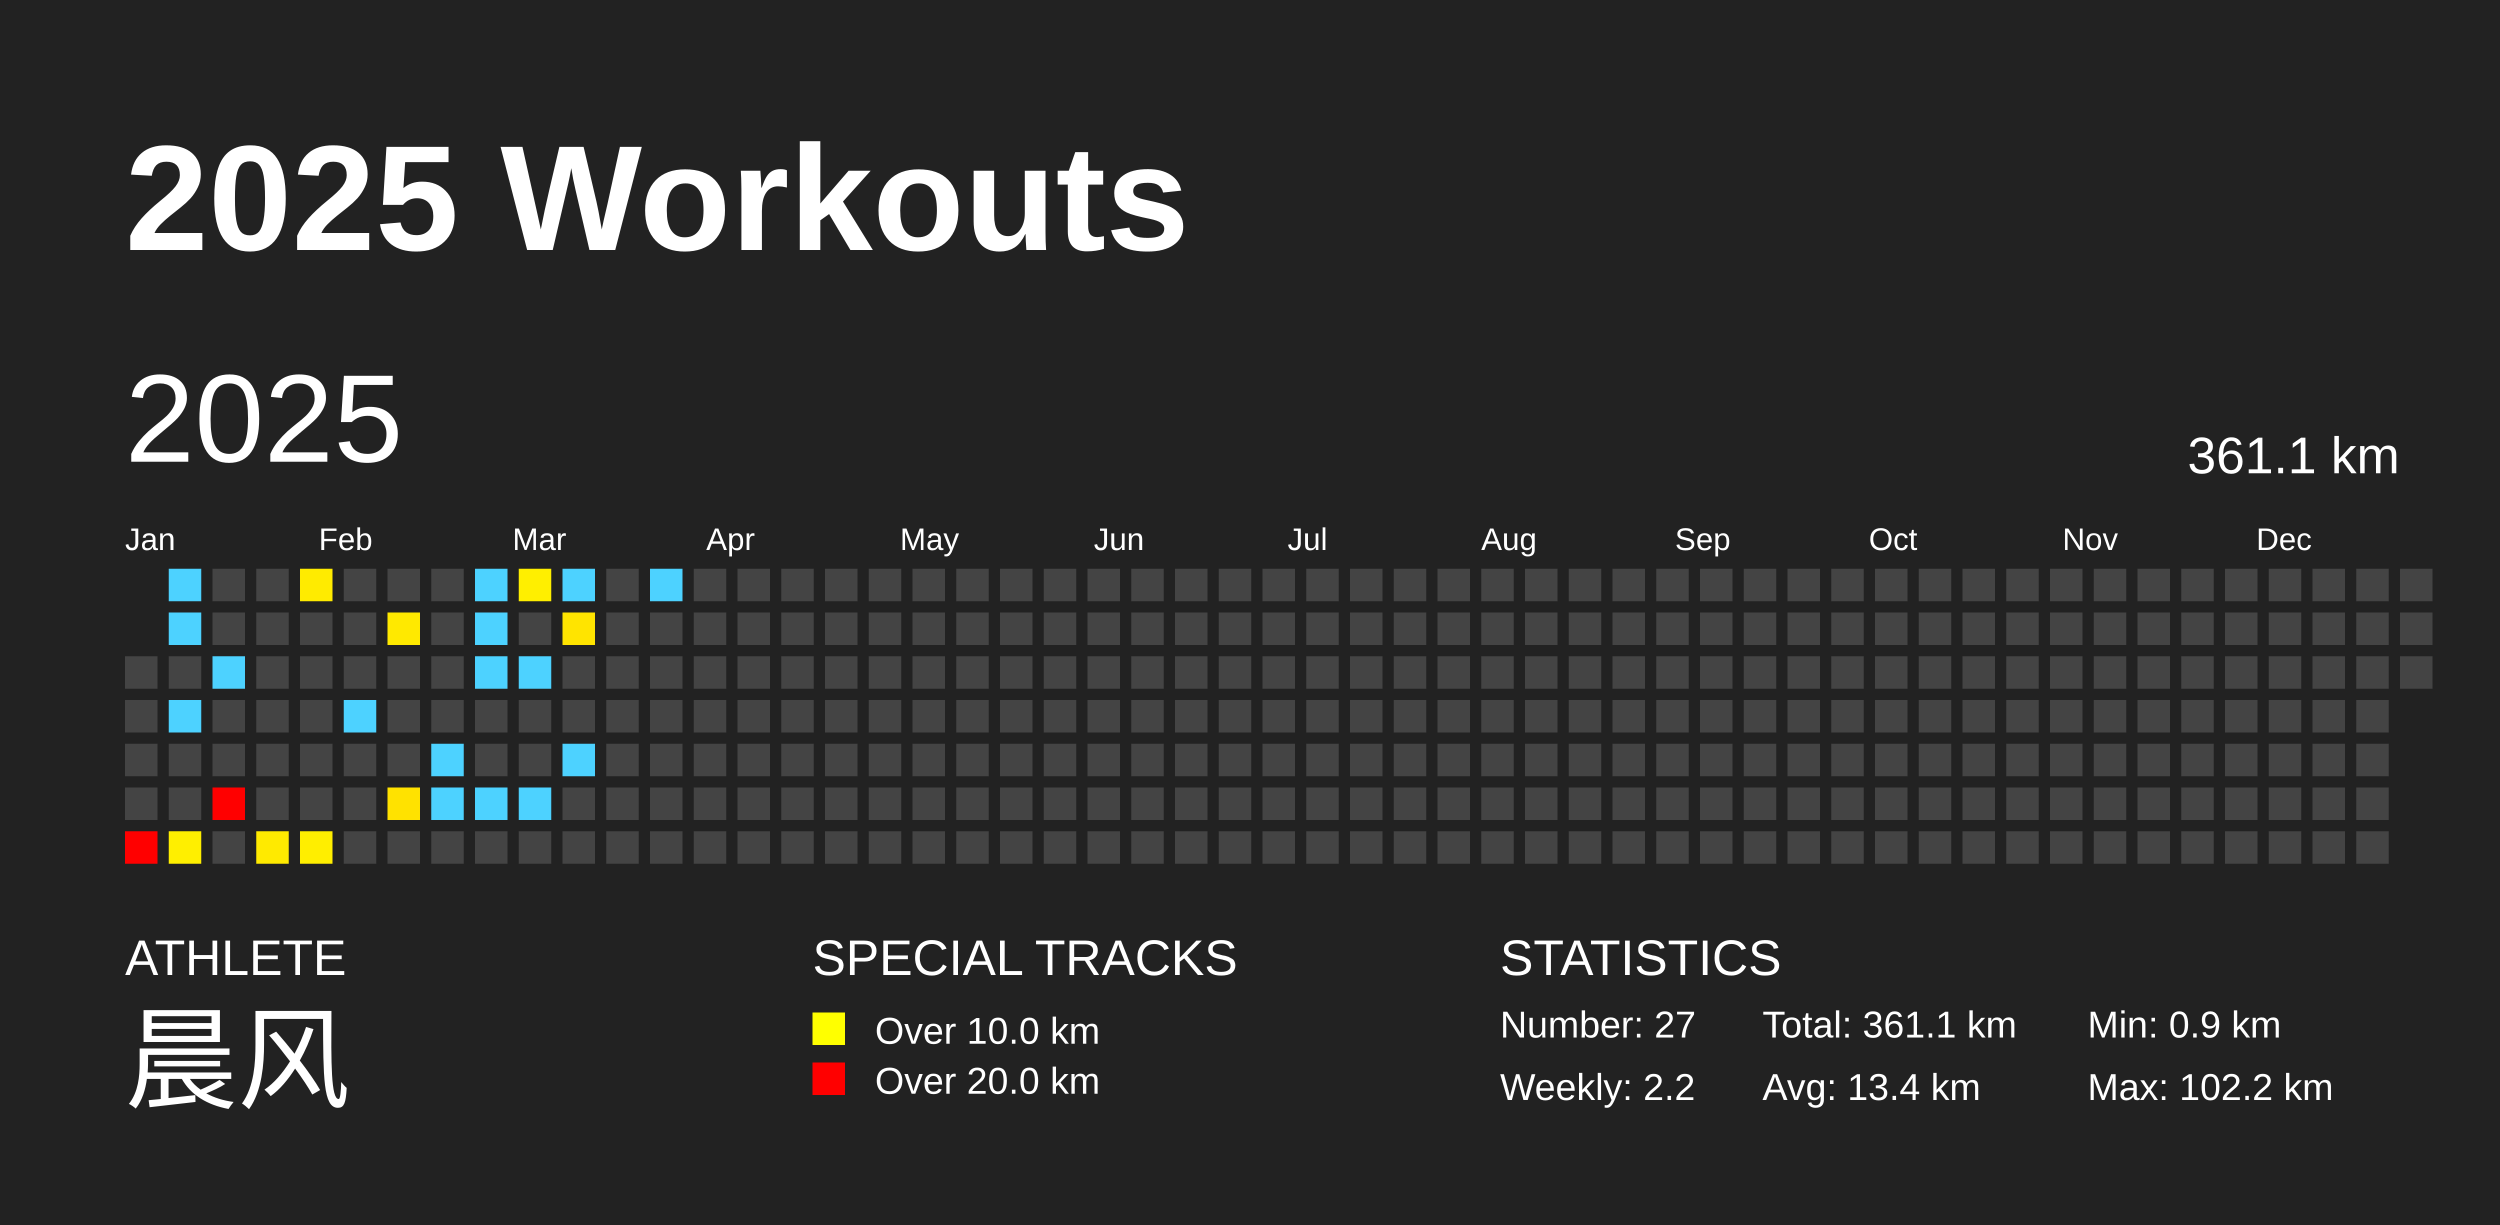
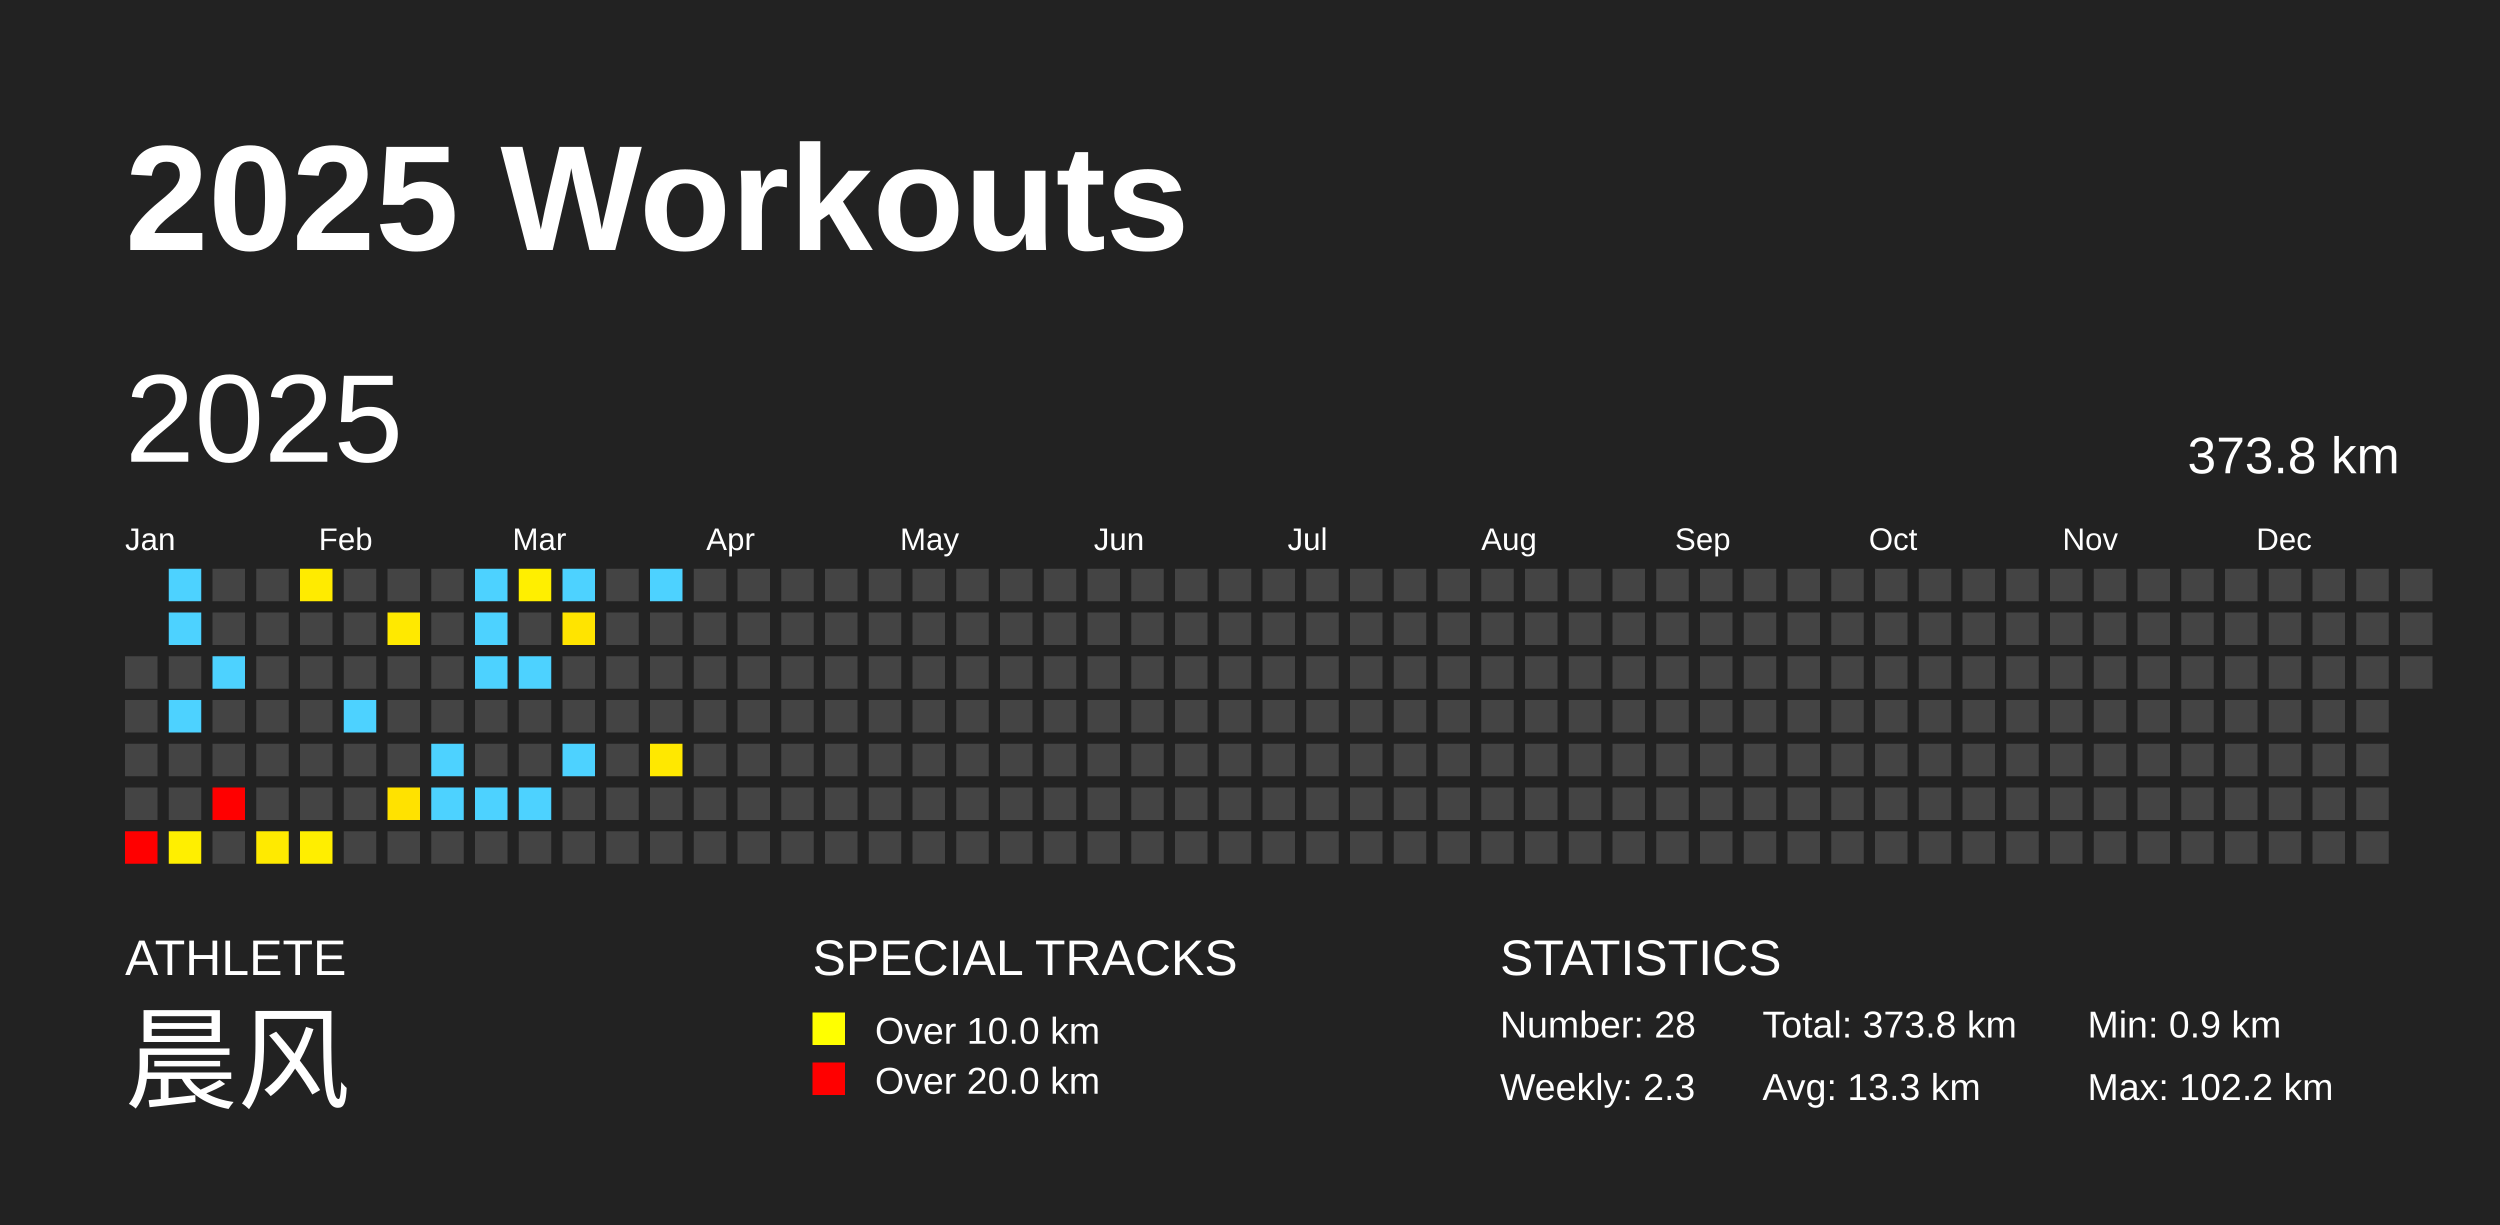
<svg xmlns="http://www.w3.org/2000/svg" baseProfile="full" height="98mm" version="1.1" viewBox="0,0,200,98" width="200mm">
  <defs />
  <rect fill="#222222" height="98" width="200" x="0" y="0" />
  <text fill="#FFFFFF" style="font-size:12px; font-family:Arial; font-weight:bold;" x="10" y="20">2025 Workouts</text>
  <text fill="#FFFFFF" style="font-size:4px; font-family:Arial" x="10" y="78">ATHLETE</text>
  <text fill="#FFFFFF" style="font-size:9px; font-family:Arial" x="10" y="88">晨风</text>
  <text fill="#FFFFFF" style="font-size:4px; font-family:Arial" x="65" y="78">SPECIAL TRACKS</text>
  <rect fill="yellow" height="2.6" width="2.6" x="65" y="81" />
  <text fill="#FFFFFF" style="font-size:3px; font-family:Arial" x="70" y="83.5">Over 10.0 km</text>
  <rect fill="red" height="2.6" width="2.6" x="65" y="85" />
  <text fill="#FFFFFF" style="font-size:3px; font-family:Arial" x="70" y="87.5">Over 20.0 km</text>
  <text fill="#FFFFFF" style="font-size:4px; font-family:Arial" x="120" y="78">STATISTICS</text>
-   <text fill="#FFFFFF" style="font-size:3px; font-family:Arial" x="120" y="83">Number: 27</text>
-   <text fill="#FFFFFF" style="font-size:3px; font-family:Arial" x="120" y="88">Weekly: 2.2</text>
-   <text fill="#FFFFFF" style="font-size:3px; font-family:Arial" x="141" y="83">Total: 361.1 km</text>
-   <text fill="#FFFFFF" style="font-size:3px; font-family:Arial" x="141" y="88">Avg: 13.4 km</text>
+   <text fill="#FFFFFF" style="font-size:3px; font-family:Arial" x="120" y="83">Number: 28</text>
+   <text fill="#FFFFFF" style="font-size:3px; font-family:Arial" x="120" y="88">Weekly: 2.3</text>
+   <text fill="#FFFFFF" style="font-size:3px; font-family:Arial" x="141" y="83">Total: 373.8 km</text>
+   <text fill="#FFFFFF" style="font-size:3px; font-family:Arial" x="141" y="88">Avg: 13.3 km</text>
  <text fill="#FFFFFF" style="font-size:3px; font-family:Arial" x="167" y="83">Min: 0.9 km</text>
  <text fill="#FFFFFF" style="font-size:3px; font-family:Arial" x="167" y="88">Max: 102.2 km</text>
  <text dominant-baseline="hanging" fill="#FFFFFF" style="font-size:10.0px; font-family:Arial;" x="10" y="30">2025</text>
-   <text dominant-baseline="hanging" fill="#FFFFFF" style="font-size:4.125px; font-family:Arial;" x="175" y="35">361.1 km</text>
+   <text dominant-baseline="hanging" fill="#FFFFFF" style="font-size:4.125px; font-family:Arial;" x="175" y="35">373.8 km</text>
  <text fill="#FFFFFF" style="font-size:2.5px; font-family:Arial" x="10.0" y="44">Jan</text>
  <text fill="#FFFFFF" style="font-size:2.5px; font-family:Arial" x="25.5" y="44">Feb</text>
  <text fill="#FFFFFF" style="font-size:2.5px; font-family:Arial" x="41.0" y="44">Mar</text>
  <text fill="#FFFFFF" style="font-size:2.5px; font-family:Arial" x="56.5" y="44">Apr</text>
  <text fill="#FFFFFF" style="font-size:2.5px; font-family:Arial" x="72.0" y="44">May</text>
  <text fill="#FFFFFF" style="font-size:2.5px; font-family:Arial" x="87.5" y="44">Jun</text>
  <text fill="#FFFFFF" style="font-size:2.5px; font-family:Arial" x="103.0" y="44">Jul</text>
  <text fill="#FFFFFF" style="font-size:2.5px; font-family:Arial" x="118.5" y="44">Aug</text>
  <text fill="#FFFFFF" style="font-size:2.5px; font-family:Arial" x="134.0" y="44">Sep</text>
  <text fill="#FFFFFF" style="font-size:2.5px; font-family:Arial" x="149.5" y="44">Oct</text>
  <text fill="#FFFFFF" style="font-size:2.5px; font-family:Arial" x="165.0" y="44">Nov</text>
  <text fill="#FFFFFF" style="font-size:2.5px; font-family:Arial" x="180.5" y="44">Dec</text>
  <rect fill="#444444" height="2.6" width="2.6" x="10.0" y="52.5" />
  <rect fill="#444444" height="2.6" width="2.6" x="10.0" y="56.0" />
  <rect fill="#444444" height="2.6" width="2.6" x="10.0" y="59.5" />
  <rect fill="#444444" height="2.6" width="2.6" x="10.0" y="63.0" />
  <rect fill="red" height="2.6" width="2.6" x="10.0" y="66.5" />
  <rect fill="#4dd2ff" height="2.6" width="2.6" x="13.5" y="45.5" />
  <rect fill="#4dd2ff" height="2.6" width="2.6" x="13.5" y="49.0" />
  <rect fill="#444444" height="2.6" width="2.6" x="13.5" y="52.5" />
  <rect fill="#4dd2ff" height="2.6" width="2.6" x="13.5" y="56.0" />
  <rect fill="#444444" height="2.6" width="2.6" x="13.5" y="59.5" />
  <rect fill="#444444" height="2.6" width="2.6" x="13.5" y="63.0" />
  <rect fill="#ffef00" height="2.6" width="2.6" x="13.5" y="66.5" />
  <rect fill="#444444" height="2.6" width="2.6" x="17.0" y="45.5" />
  <rect fill="#444444" height="2.6" width="2.6" x="17.0" y="49.0" />
  <rect fill="#4dd2ff" height="2.6" width="2.6" x="17.0" y="52.5" />
  <rect fill="#444444" height="2.6" width="2.6" x="17.0" y="56.0" />
  <rect fill="#444444" height="2.6" width="2.6" x="17.0" y="59.5" />
  <rect fill="red" height="2.6" width="2.6" x="17.0" y="63.0" />
  <rect fill="#444444" height="2.6" width="2.6" x="17.0" y="66.5" />
  <rect fill="#444444" height="2.6" width="2.6" x="20.5" y="45.5" />
  <rect fill="#444444" height="2.6" width="2.6" x="20.5" y="49.0" />
  <rect fill="#444444" height="2.6" width="2.6" x="20.5" y="52.5" />
  <rect fill="#444444" height="2.6" width="2.6" x="20.5" y="56.0" />
  <rect fill="#444444" height="2.6" width="2.6" x="20.5" y="59.5" />
  <rect fill="#444444" height="2.6" width="2.6" x="20.5" y="63.0" />
  <rect fill="#ffea00" height="2.6" width="2.6" x="20.5" y="66.5" />
  <rect fill="#ffeb00" height="2.6" width="2.6" x="24.0" y="45.5" />
  <rect fill="#444444" height="2.6" width="2.6" x="24.0" y="49.0" />
  <rect fill="#444444" height="2.6" width="2.6" x="24.0" y="52.5" />
  <rect fill="#444444" height="2.6" width="2.6" x="24.0" y="56.0" />
  <rect fill="#444444" height="2.6" width="2.6" x="24.0" y="59.5" />
  <rect fill="#444444" height="2.6" width="2.6" x="24.0" y="63.0" />
  <rect fill="#ffee00" height="2.6" width="2.6" x="24.0" y="66.5" />
  <rect fill="#444444" height="2.6" width="2.6" x="27.5" y="45.5" />
  <rect fill="#444444" height="2.6" width="2.6" x="27.5" y="49.0" />
  <rect fill="#444444" height="2.6" width="2.6" x="27.5" y="52.5" />
  <rect fill="#4dd2ff" height="2.6" width="2.6" x="27.5" y="56.0" />
  <rect fill="#444444" height="2.6" width="2.6" x="27.5" y="59.5" />
  <rect fill="#444444" height="2.6" width="2.6" x="27.5" y="63.0" />
  <rect fill="#444444" height="2.6" width="2.6" x="27.5" y="66.5" />
  <rect fill="#444444" height="2.6" width="2.6" x="31.0" y="45.5" />
  <rect fill="#ffe900" height="2.6" width="2.6" x="31.0" y="49.0" />
  <rect fill="#444444" height="2.6" width="2.6" x="31.0" y="52.5" />
  <rect fill="#444444" height="2.6" width="2.6" x="31.0" y="56.0" />
  <rect fill="#444444" height="2.6" width="2.6" x="31.0" y="59.5" />
  <rect fill="#ffe200" height="2.6" width="2.6" x="31.0" y="63.0" />
  <rect fill="#444444" height="2.6" width="2.6" x="31.0" y="66.5" />
  <rect fill="#444444" height="2.6" width="2.6" x="34.5" y="45.5" />
  <rect fill="#444444" height="2.6" width="2.6" x="34.5" y="49.0" />
  <rect fill="#444444" height="2.6" width="2.6" x="34.5" y="52.5" />
  <rect fill="#444444" height="2.6" width="2.6" x="34.5" y="56.0" />
  <rect fill="#4dd2ff" height="2.6" width="2.6" x="34.5" y="59.5" />
  <rect fill="#4dd2ff" height="2.6" width="2.6" x="34.5" y="63.0" />
  <rect fill="#444444" height="2.6" width="2.6" x="34.5" y="66.5" />
  <rect fill="#4dd2ff" height="2.6" width="2.6" x="38.0" y="45.5" />
  <rect fill="#4dd2ff" height="2.6" width="2.6" x="38.0" y="49.0" />
  <rect fill="#4dd2ff" height="2.6" width="2.6" x="38.0" y="52.5" />
  <rect fill="#444444" height="2.6" width="2.6" x="38.0" y="56.0" />
  <rect fill="#444444" height="2.6" width="2.6" x="38.0" y="59.5" />
  <rect fill="#4dd2ff" height="2.6" width="2.6" x="38.0" y="63.0" />
  <rect fill="#444444" height="2.6" width="2.6" x="38.0" y="66.5" />
  <rect fill="#ffef00" height="2.6" width="2.6" x="41.5" y="45.5" />
  <rect fill="#444444" height="2.6" width="2.6" x="41.5" y="49.0" />
  <rect fill="#4dd2ff" height="2.6" width="2.6" x="41.5" y="52.5" />
  <rect fill="#444444" height="2.6" width="2.6" x="41.5" y="56.0" />
  <rect fill="#444444" height="2.6" width="2.6" x="41.5" y="59.5" />
  <rect fill="#4dd2ff" height="2.6" width="2.6" x="41.5" y="63.0" />
  <rect fill="#444444" height="2.6" width="2.6" x="41.5" y="66.5" />
  <rect fill="#4dd2ff" height="2.6" width="2.6" x="45.0" y="45.5" />
  <rect fill="#ffe400" height="2.6" width="2.6" x="45.0" y="49.0" />
  <rect fill="#444444" height="2.6" width="2.6" x="45.0" y="52.5" />
  <rect fill="#444444" height="2.6" width="2.6" x="45.0" y="56.0" />
  <rect fill="#4dd2ff" height="2.6" width="2.6" x="45.0" y="59.5" />
  <rect fill="#444444" height="2.6" width="2.6" x="45.0" y="63.0" />
  <rect fill="#444444" height="2.6" width="2.6" x="45.0" y="66.5" />
  <rect fill="#444444" height="2.6" width="2.6" x="48.5" y="45.5" />
  <rect fill="#444444" height="2.6" width="2.6" x="48.5" y="49.0" />
  <rect fill="#444444" height="2.6" width="2.6" x="48.5" y="52.5" />
  <rect fill="#444444" height="2.6" width="2.6" x="48.5" y="56.0" />
  <rect fill="#444444" height="2.6" width="2.6" x="48.5" y="59.5" />
  <rect fill="#444444" height="2.6" width="2.6" x="48.5" y="63.0" />
  <rect fill="#444444" height="2.6" width="2.6" x="48.5" y="66.5" />
  <rect fill="#4dd2ff" height="2.6" width="2.6" x="52.0" y="45.5" />
  <rect fill="#444444" height="2.6" width="2.6" x="52.0" y="49.0" />
  <rect fill="#444444" height="2.6" width="2.6" x="52.0" y="52.5" />
  <rect fill="#444444" height="2.6" width="2.6" x="52.0" y="56.0" />
-   <rect fill="#444444" height="2.6" width="2.6" x="52.0" y="59.5" />
+   <rect fill="#ffe800" height="2.6" width="2.6" x="52.0" y="59.5" />
  <rect fill="#444444" height="2.6" width="2.6" x="52.0" y="63.0" />
  <rect fill="#444444" height="2.6" width="2.6" x="52.0" y="66.5" />
  <rect fill="#444444" height="2.6" width="2.6" x="55.5" y="45.5" />
  <rect fill="#444444" height="2.6" width="2.6" x="55.5" y="49.0" />
  <rect fill="#444444" height="2.6" width="2.6" x="55.5" y="52.5" />
  <rect fill="#444444" height="2.6" width="2.6" x="55.5" y="56.0" />
  <rect fill="#444444" height="2.6" width="2.6" x="55.5" y="59.5" />
  <rect fill="#444444" height="2.6" width="2.6" x="55.5" y="63.0" />
  <rect fill="#444444" height="2.6" width="2.6" x="55.5" y="66.5" />
  <rect fill="#444444" height="2.6" width="2.6" x="59.0" y="45.5" />
  <rect fill="#444444" height="2.6" width="2.6" x="59.0" y="49.0" />
  <rect fill="#444444" height="2.6" width="2.6" x="59.0" y="52.5" />
  <rect fill="#444444" height="2.6" width="2.6" x="59.0" y="56.0" />
  <rect fill="#444444" height="2.6" width="2.6" x="59.0" y="59.5" />
  <rect fill="#444444" height="2.6" width="2.6" x="59.0" y="63.0" />
  <rect fill="#444444" height="2.6" width="2.6" x="59.0" y="66.5" />
  <rect fill="#444444" height="2.6" width="2.6" x="62.5" y="45.5" />
  <rect fill="#444444" height="2.6" width="2.6" x="62.5" y="49.0" />
  <rect fill="#444444" height="2.6" width="2.6" x="62.5" y="52.5" />
  <rect fill="#444444" height="2.6" width="2.6" x="62.5" y="56.0" />
  <rect fill="#444444" height="2.6" width="2.6" x="62.5" y="59.5" />
  <rect fill="#444444" height="2.6" width="2.6" x="62.5" y="63.0" />
  <rect fill="#444444" height="2.6" width="2.6" x="62.5" y="66.5" />
  <rect fill="#444444" height="2.6" width="2.6" x="66.0" y="45.5" />
  <rect fill="#444444" height="2.6" width="2.6" x="66.0" y="49.0" />
  <rect fill="#444444" height="2.6" width="2.6" x="66.0" y="52.5" />
  <rect fill="#444444" height="2.6" width="2.6" x="66.0" y="56.0" />
  <rect fill="#444444" height="2.6" width="2.6" x="66.0" y="59.5" />
  <rect fill="#444444" height="2.6" width="2.6" x="66.0" y="63.0" />
  <rect fill="#444444" height="2.6" width="2.6" x="66.0" y="66.5" />
  <rect fill="#444444" height="2.6" width="2.6" x="69.5" y="45.5" />
  <rect fill="#444444" height="2.6" width="2.6" x="69.5" y="49.0" />
  <rect fill="#444444" height="2.6" width="2.6" x="69.5" y="52.5" />
  <rect fill="#444444" height="2.6" width="2.6" x="69.5" y="56.0" />
  <rect fill="#444444" height="2.6" width="2.6" x="69.5" y="59.5" />
  <rect fill="#444444" height="2.6" width="2.6" x="69.5" y="63.0" />
  <rect fill="#444444" height="2.6" width="2.6" x="69.5" y="66.5" />
  <rect fill="#444444" height="2.6" width="2.6" x="73.0" y="45.5" />
  <rect fill="#444444" height="2.6" width="2.6" x="73.0" y="49.0" />
  <rect fill="#444444" height="2.6" width="2.6" x="73.0" y="52.5" />
  <rect fill="#444444" height="2.6" width="2.6" x="73.0" y="56.0" />
  <rect fill="#444444" height="2.6" width="2.6" x="73.0" y="59.5" />
  <rect fill="#444444" height="2.6" width="2.6" x="73.0" y="63.0" />
  <rect fill="#444444" height="2.6" width="2.6" x="73.0" y="66.5" />
  <rect fill="#444444" height="2.6" width="2.6" x="76.5" y="45.5" />
  <rect fill="#444444" height="2.6" width="2.6" x="76.5" y="49.0" />
  <rect fill="#444444" height="2.6" width="2.6" x="76.5" y="52.5" />
  <rect fill="#444444" height="2.6" width="2.6" x="76.5" y="56.0" />
  <rect fill="#444444" height="2.6" width="2.6" x="76.5" y="59.5" />
  <rect fill="#444444" height="2.6" width="2.6" x="76.5" y="63.0" />
  <rect fill="#444444" height="2.6" width="2.6" x="76.5" y="66.5" />
  <rect fill="#444444" height="2.6" width="2.6" x="80.0" y="45.5" />
  <rect fill="#444444" height="2.6" width="2.6" x="80.0" y="49.0" />
  <rect fill="#444444" height="2.6" width="2.6" x="80.0" y="52.5" />
  <rect fill="#444444" height="2.6" width="2.6" x="80.0" y="56.0" />
  <rect fill="#444444" height="2.6" width="2.6" x="80.0" y="59.5" />
  <rect fill="#444444" height="2.6" width="2.6" x="80.0" y="63.0" />
  <rect fill="#444444" height="2.6" width="2.6" x="80.0" y="66.5" />
  <rect fill="#444444" height="2.6" width="2.6" x="83.5" y="45.5" />
  <rect fill="#444444" height="2.6" width="2.6" x="83.5" y="49.0" />
  <rect fill="#444444" height="2.6" width="2.6" x="83.5" y="52.5" />
  <rect fill="#444444" height="2.6" width="2.6" x="83.5" y="56.0" />
  <rect fill="#444444" height="2.6" width="2.6" x="83.5" y="59.5" />
  <rect fill="#444444" height="2.6" width="2.6" x="83.5" y="63.0" />
  <rect fill="#444444" height="2.6" width="2.6" x="83.5" y="66.5" />
  <rect fill="#444444" height="2.6" width="2.6" x="87.0" y="45.5" />
  <rect fill="#444444" height="2.6" width="2.6" x="87.0" y="49.0" />
  <rect fill="#444444" height="2.6" width="2.6" x="87.0" y="52.5" />
  <rect fill="#444444" height="2.6" width="2.6" x="87.0" y="56.0" />
  <rect fill="#444444" height="2.6" width="2.6" x="87.0" y="59.5" />
  <rect fill="#444444" height="2.6" width="2.6" x="87.0" y="63.0" />
  <rect fill="#444444" height="2.6" width="2.6" x="87.0" y="66.5" />
  <rect fill="#444444" height="2.6" width="2.6" x="90.5" y="45.5" />
  <rect fill="#444444" height="2.6" width="2.6" x="90.5" y="49.0" />
  <rect fill="#444444" height="2.6" width="2.6" x="90.5" y="52.5" />
  <rect fill="#444444" height="2.6" width="2.6" x="90.5" y="56.0" />
  <rect fill="#444444" height="2.6" width="2.6" x="90.5" y="59.5" />
  <rect fill="#444444" height="2.6" width="2.6" x="90.5" y="63.0" />
  <rect fill="#444444" height="2.6" width="2.6" x="90.5" y="66.5" />
  <rect fill="#444444" height="2.6" width="2.6" x="94.0" y="45.5" />
  <rect fill="#444444" height="2.6" width="2.6" x="94.0" y="49.0" />
  <rect fill="#444444" height="2.6" width="2.6" x="94.0" y="52.5" />
  <rect fill="#444444" height="2.6" width="2.6" x="94.0" y="56.0" />
  <rect fill="#444444" height="2.6" width="2.6" x="94.0" y="59.5" />
  <rect fill="#444444" height="2.6" width="2.6" x="94.0" y="63.0" />
  <rect fill="#444444" height="2.6" width="2.6" x="94.0" y="66.5" />
  <rect fill="#444444" height="2.6" width="2.6" x="97.5" y="45.5" />
  <rect fill="#444444" height="2.6" width="2.6" x="97.5" y="49.0" />
  <rect fill="#444444" height="2.6" width="2.6" x="97.5" y="52.5" />
  <rect fill="#444444" height="2.6" width="2.6" x="97.5" y="56.0" />
  <rect fill="#444444" height="2.6" width="2.6" x="97.5" y="59.5" />
  <rect fill="#444444" height="2.6" width="2.6" x="97.5" y="63.0" />
  <rect fill="#444444" height="2.6" width="2.6" x="97.5" y="66.5" />
  <rect fill="#444444" height="2.6" width="2.6" x="101.0" y="45.5" />
  <rect fill="#444444" height="2.6" width="2.6" x="101.0" y="49.0" />
  <rect fill="#444444" height="2.6" width="2.6" x="101.0" y="52.5" />
  <rect fill="#444444" height="2.6" width="2.6" x="101.0" y="56.0" />
  <rect fill="#444444" height="2.6" width="2.6" x="101.0" y="59.5" />
  <rect fill="#444444" height="2.6" width="2.6" x="101.0" y="63.0" />
  <rect fill="#444444" height="2.6" width="2.6" x="101.0" y="66.5" />
  <rect fill="#444444" height="2.6" width="2.6" x="104.5" y="45.5" />
  <rect fill="#444444" height="2.6" width="2.6" x="104.5" y="49.0" />
  <rect fill="#444444" height="2.6" width="2.6" x="104.5" y="52.5" />
  <rect fill="#444444" height="2.6" width="2.6" x="104.5" y="56.0" />
  <rect fill="#444444" height="2.6" width="2.6" x="104.5" y="59.5" />
  <rect fill="#444444" height="2.6" width="2.6" x="104.5" y="63.0" />
  <rect fill="#444444" height="2.6" width="2.6" x="104.5" y="66.5" />
  <rect fill="#444444" height="2.6" width="2.6" x="108.0" y="45.5" />
  <rect fill="#444444" height="2.6" width="2.6" x="108.0" y="49.0" />
  <rect fill="#444444" height="2.6" width="2.6" x="108.0" y="52.5" />
  <rect fill="#444444" height="2.6" width="2.6" x="108.0" y="56.0" />
  <rect fill="#444444" height="2.6" width="2.6" x="108.0" y="59.5" />
  <rect fill="#444444" height="2.6" width="2.6" x="108.0" y="63.0" />
  <rect fill="#444444" height="2.6" width="2.6" x="108.0" y="66.5" />
  <rect fill="#444444" height="2.6" width="2.6" x="111.5" y="45.5" />
  <rect fill="#444444" height="2.6" width="2.6" x="111.5" y="49.0" />
  <rect fill="#444444" height="2.6" width="2.6" x="111.5" y="52.5" />
  <rect fill="#444444" height="2.6" width="2.6" x="111.5" y="56.0" />
  <rect fill="#444444" height="2.6" width="2.6" x="111.5" y="59.5" />
  <rect fill="#444444" height="2.6" width="2.6" x="111.5" y="63.0" />
  <rect fill="#444444" height="2.6" width="2.6" x="111.5" y="66.5" />
  <rect fill="#444444" height="2.6" width="2.6" x="115.0" y="45.5" />
  <rect fill="#444444" height="2.6" width="2.6" x="115.0" y="49.0" />
  <rect fill="#444444" height="2.6" width="2.6" x="115.0" y="52.5" />
  <rect fill="#444444" height="2.6" width="2.6" x="115.0" y="56.0" />
  <rect fill="#444444" height="2.6" width="2.6" x="115.0" y="59.5" />
  <rect fill="#444444" height="2.6" width="2.6" x="115.0" y="63.0" />
  <rect fill="#444444" height="2.6" width="2.6" x="115.0" y="66.5" />
  <rect fill="#444444" height="2.6" width="2.6" x="118.5" y="45.5" />
  <rect fill="#444444" height="2.6" width="2.6" x="118.5" y="49.0" />
  <rect fill="#444444" height="2.6" width="2.6" x="118.5" y="52.5" />
  <rect fill="#444444" height="2.6" width="2.6" x="118.5" y="56.0" />
  <rect fill="#444444" height="2.6" width="2.6" x="118.5" y="59.5" />
  <rect fill="#444444" height="2.6" width="2.6" x="118.5" y="63.0" />
  <rect fill="#444444" height="2.6" width="2.6" x="118.5" y="66.5" />
  <rect fill="#444444" height="2.6" width="2.6" x="122.0" y="45.5" />
  <rect fill="#444444" height="2.6" width="2.6" x="122.0" y="49.0" />
  <rect fill="#444444" height="2.6" width="2.6" x="122.0" y="52.5" />
  <rect fill="#444444" height="2.6" width="2.6" x="122.0" y="56.0" />
  <rect fill="#444444" height="2.6" width="2.6" x="122.0" y="59.5" />
  <rect fill="#444444" height="2.6" width="2.6" x="122.0" y="63.0" />
  <rect fill="#444444" height="2.6" width="2.6" x="122.0" y="66.5" />
  <rect fill="#444444" height="2.6" width="2.6" x="125.5" y="45.5" />
  <rect fill="#444444" height="2.6" width="2.6" x="125.5" y="49.0" />
  <rect fill="#444444" height="2.6" width="2.6" x="125.5" y="52.5" />
  <rect fill="#444444" height="2.6" width="2.6" x="125.5" y="56.0" />
  <rect fill="#444444" height="2.6" width="2.6" x="125.5" y="59.5" />
  <rect fill="#444444" height="2.6" width="2.6" x="125.5" y="63.0" />
  <rect fill="#444444" height="2.6" width="2.6" x="125.5" y="66.5" />
  <rect fill="#444444" height="2.6" width="2.6" x="129.0" y="45.5" />
  <rect fill="#444444" height="2.6" width="2.6" x="129.0" y="49.0" />
  <rect fill="#444444" height="2.6" width="2.6" x="129.0" y="52.5" />
  <rect fill="#444444" height="2.6" width="2.6" x="129.0" y="56.0" />
  <rect fill="#444444" height="2.6" width="2.6" x="129.0" y="59.5" />
  <rect fill="#444444" height="2.6" width="2.6" x="129.0" y="63.0" />
  <rect fill="#444444" height="2.6" width="2.6" x="129.0" y="66.5" />
  <rect fill="#444444" height="2.6" width="2.6" x="132.5" y="45.5" />
  <rect fill="#444444" height="2.6" width="2.6" x="132.5" y="49.0" />
  <rect fill="#444444" height="2.6" width="2.6" x="132.5" y="52.5" />
  <rect fill="#444444" height="2.6" width="2.6" x="132.5" y="56.0" />
  <rect fill="#444444" height="2.6" width="2.6" x="132.5" y="59.5" />
  <rect fill="#444444" height="2.6" width="2.6" x="132.5" y="63.0" />
  <rect fill="#444444" height="2.6" width="2.6" x="132.5" y="66.5" />
  <rect fill="#444444" height="2.6" width="2.6" x="136.0" y="45.5" />
  <rect fill="#444444" height="2.6" width="2.6" x="136.0" y="49.0" />
  <rect fill="#444444" height="2.6" width="2.6" x="136.0" y="52.5" />
  <rect fill="#444444" height="2.6" width="2.6" x="136.0" y="56.0" />
  <rect fill="#444444" height="2.6" width="2.6" x="136.0" y="59.5" />
  <rect fill="#444444" height="2.6" width="2.6" x="136.0" y="63.0" />
  <rect fill="#444444" height="2.6" width="2.6" x="136.0" y="66.5" />
  <rect fill="#444444" height="2.6" width="2.6" x="139.5" y="45.5" />
  <rect fill="#444444" height="2.6" width="2.6" x="139.5" y="49.0" />
  <rect fill="#444444" height="2.6" width="2.6" x="139.5" y="52.5" />
  <rect fill="#444444" height="2.6" width="2.6" x="139.5" y="56.0" />
  <rect fill="#444444" height="2.6" width="2.6" x="139.5" y="59.5" />
  <rect fill="#444444" height="2.6" width="2.6" x="139.5" y="63.0" />
  <rect fill="#444444" height="2.6" width="2.6" x="139.5" y="66.5" />
  <rect fill="#444444" height="2.6" width="2.6" x="143.0" y="45.5" />
  <rect fill="#444444" height="2.6" width="2.6" x="143.0" y="49.0" />
  <rect fill="#444444" height="2.6" width="2.6" x="143.0" y="52.5" />
  <rect fill="#444444" height="2.6" width="2.6" x="143.0" y="56.0" />
  <rect fill="#444444" height="2.6" width="2.6" x="143.0" y="59.5" />
  <rect fill="#444444" height="2.6" width="2.6" x="143.0" y="63.0" />
  <rect fill="#444444" height="2.6" width="2.6" x="143.0" y="66.5" />
  <rect fill="#444444" height="2.6" width="2.6" x="146.5" y="45.5" />
  <rect fill="#444444" height="2.6" width="2.6" x="146.5" y="49.0" />
  <rect fill="#444444" height="2.6" width="2.6" x="146.5" y="52.5" />
  <rect fill="#444444" height="2.6" width="2.6" x="146.5" y="56.0" />
  <rect fill="#444444" height="2.6" width="2.6" x="146.5" y="59.5" />
  <rect fill="#444444" height="2.6" width="2.6" x="146.5" y="63.0" />
  <rect fill="#444444" height="2.6" width="2.6" x="146.5" y="66.5" />
  <rect fill="#444444" height="2.6" width="2.6" x="150.0" y="45.5" />
  <rect fill="#444444" height="2.6" width="2.6" x="150.0" y="49.0" />
  <rect fill="#444444" height="2.6" width="2.6" x="150.0" y="52.5" />
  <rect fill="#444444" height="2.6" width="2.6" x="150.0" y="56.0" />
  <rect fill="#444444" height="2.6" width="2.6" x="150.0" y="59.5" />
  <rect fill="#444444" height="2.6" width="2.6" x="150.0" y="63.0" />
  <rect fill="#444444" height="2.6" width="2.6" x="150.0" y="66.5" />
  <rect fill="#444444" height="2.6" width="2.6" x="153.5" y="45.5" />
  <rect fill="#444444" height="2.6" width="2.6" x="153.5" y="49.0" />
  <rect fill="#444444" height="2.6" width="2.6" x="153.5" y="52.5" />
  <rect fill="#444444" height="2.6" width="2.6" x="153.5" y="56.0" />
  <rect fill="#444444" height="2.6" width="2.6" x="153.5" y="59.5" />
  <rect fill="#444444" height="2.6" width="2.6" x="153.5" y="63.0" />
  <rect fill="#444444" height="2.6" width="2.6" x="153.5" y="66.5" />
  <rect fill="#444444" height="2.6" width="2.6" x="157.0" y="45.5" />
  <rect fill="#444444" height="2.6" width="2.6" x="157.0" y="49.0" />
  <rect fill="#444444" height="2.6" width="2.6" x="157.0" y="52.5" />
  <rect fill="#444444" height="2.6" width="2.6" x="157.0" y="56.0" />
  <rect fill="#444444" height="2.6" width="2.6" x="157.0" y="59.5" />
  <rect fill="#444444" height="2.6" width="2.6" x="157.0" y="63.0" />
  <rect fill="#444444" height="2.6" width="2.6" x="157.0" y="66.5" />
  <rect fill="#444444" height="2.6" width="2.6" x="160.5" y="45.5" />
  <rect fill="#444444" height="2.6" width="2.6" x="160.5" y="49.0" />
  <rect fill="#444444" height="2.6" width="2.6" x="160.5" y="52.5" />
  <rect fill="#444444" height="2.6" width="2.6" x="160.5" y="56.0" />
  <rect fill="#444444" height="2.6" width="2.6" x="160.5" y="59.5" />
  <rect fill="#444444" height="2.6" width="2.6" x="160.5" y="63.0" />
  <rect fill="#444444" height="2.6" width="2.6" x="160.5" y="66.5" />
  <rect fill="#444444" height="2.6" width="2.6" x="164.0" y="45.5" />
  <rect fill="#444444" height="2.6" width="2.6" x="164.0" y="49.0" />
  <rect fill="#444444" height="2.6" width="2.6" x="164.0" y="52.5" />
  <rect fill="#444444" height="2.6" width="2.6" x="164.0" y="56.0" />
  <rect fill="#444444" height="2.6" width="2.6" x="164.0" y="59.5" />
  <rect fill="#444444" height="2.6" width="2.6" x="164.0" y="63.0" />
  <rect fill="#444444" height="2.6" width="2.6" x="164.0" y="66.5" />
  <rect fill="#444444" height="2.6" width="2.6" x="167.5" y="45.5" />
  <rect fill="#444444" height="2.6" width="2.6" x="167.5" y="49.0" />
  <rect fill="#444444" height="2.6" width="2.6" x="167.5" y="52.5" />
  <rect fill="#444444" height="2.6" width="2.6" x="167.5" y="56.0" />
  <rect fill="#444444" height="2.6" width="2.6" x="167.5" y="59.5" />
  <rect fill="#444444" height="2.6" width="2.6" x="167.5" y="63.0" />
  <rect fill="#444444" height="2.6" width="2.6" x="167.5" y="66.5" />
  <rect fill="#444444" height="2.6" width="2.6" x="171.0" y="45.5" />
  <rect fill="#444444" height="2.6" width="2.6" x="171.0" y="49.0" />
  <rect fill="#444444" height="2.6" width="2.6" x="171.0" y="52.5" />
  <rect fill="#444444" height="2.6" width="2.6" x="171.0" y="56.0" />
  <rect fill="#444444" height="2.6" width="2.6" x="171.0" y="59.5" />
  <rect fill="#444444" height="2.6" width="2.6" x="171.0" y="63.0" />
  <rect fill="#444444" height="2.6" width="2.6" x="171.0" y="66.5" />
  <rect fill="#444444" height="2.6" width="2.6" x="174.5" y="45.5" />
  <rect fill="#444444" height="2.6" width="2.6" x="174.5" y="49.0" />
  <rect fill="#444444" height="2.6" width="2.6" x="174.5" y="52.5" />
  <rect fill="#444444" height="2.6" width="2.6" x="174.5" y="56.0" />
  <rect fill="#444444" height="2.6" width="2.6" x="174.5" y="59.5" />
  <rect fill="#444444" height="2.6" width="2.6" x="174.5" y="63.0" />
  <rect fill="#444444" height="2.6" width="2.6" x="174.5" y="66.5" />
  <rect fill="#444444" height="2.6" width="2.6" x="178.0" y="45.5" />
  <rect fill="#444444" height="2.6" width="2.6" x="178.0" y="49.0" />
  <rect fill="#444444" height="2.6" width="2.6" x="178.0" y="52.5" />
  <rect fill="#444444" height="2.6" width="2.6" x="178.0" y="56.0" />
  <rect fill="#444444" height="2.6" width="2.6" x="178.0" y="59.5" />
  <rect fill="#444444" height="2.6" width="2.6" x="178.0" y="63.0" />
  <rect fill="#444444" height="2.6" width="2.6" x="178.0" y="66.5" />
  <rect fill="#444444" height="2.6" width="2.6" x="181.5" y="45.5" />
  <rect fill="#444444" height="2.6" width="2.6" x="181.5" y="49.0" />
  <rect fill="#444444" height="2.6" width="2.6" x="181.5" y="52.5" />
  <rect fill="#444444" height="2.6" width="2.6" x="181.5" y="56.0" />
  <rect fill="#444444" height="2.6" width="2.6" x="181.5" y="59.5" />
  <rect fill="#444444" height="2.6" width="2.6" x="181.5" y="63.0" />
  <rect fill="#444444" height="2.6" width="2.6" x="181.5" y="66.5" />
  <rect fill="#444444" height="2.6" width="2.6" x="185.0" y="45.5" />
  <rect fill="#444444" height="2.6" width="2.6" x="185.0" y="49.0" />
  <rect fill="#444444" height="2.6" width="2.6" x="185.0" y="52.5" />
  <rect fill="#444444" height="2.6" width="2.6" x="185.0" y="56.0" />
  <rect fill="#444444" height="2.6" width="2.6" x="185.0" y="59.5" />
  <rect fill="#444444" height="2.6" width="2.6" x="185.0" y="63.0" />
  <rect fill="#444444" height="2.6" width="2.6" x="185.0" y="66.5" />
  <rect fill="#444444" height="2.6" width="2.6" x="188.5" y="45.5" />
  <rect fill="#444444" height="2.6" width="2.6" x="188.5" y="49.0" />
  <rect fill="#444444" height="2.6" width="2.6" x="188.5" y="52.5" />
  <rect fill="#444444" height="2.6" width="2.6" x="188.5" y="56.0" />
  <rect fill="#444444" height="2.6" width="2.6" x="188.5" y="59.5" />
  <rect fill="#444444" height="2.6" width="2.6" x="188.5" y="63.0" />
  <rect fill="#444444" height="2.6" width="2.6" x="188.5" y="66.5" />
  <rect fill="#444444" height="2.6" width="2.6" x="192.0" y="45.5" />
  <rect fill="#444444" height="2.6" width="2.6" x="192.0" y="49.0" />
  <rect fill="#444444" height="2.6" width="2.6" x="192.0" y="52.5" />
</svg>
